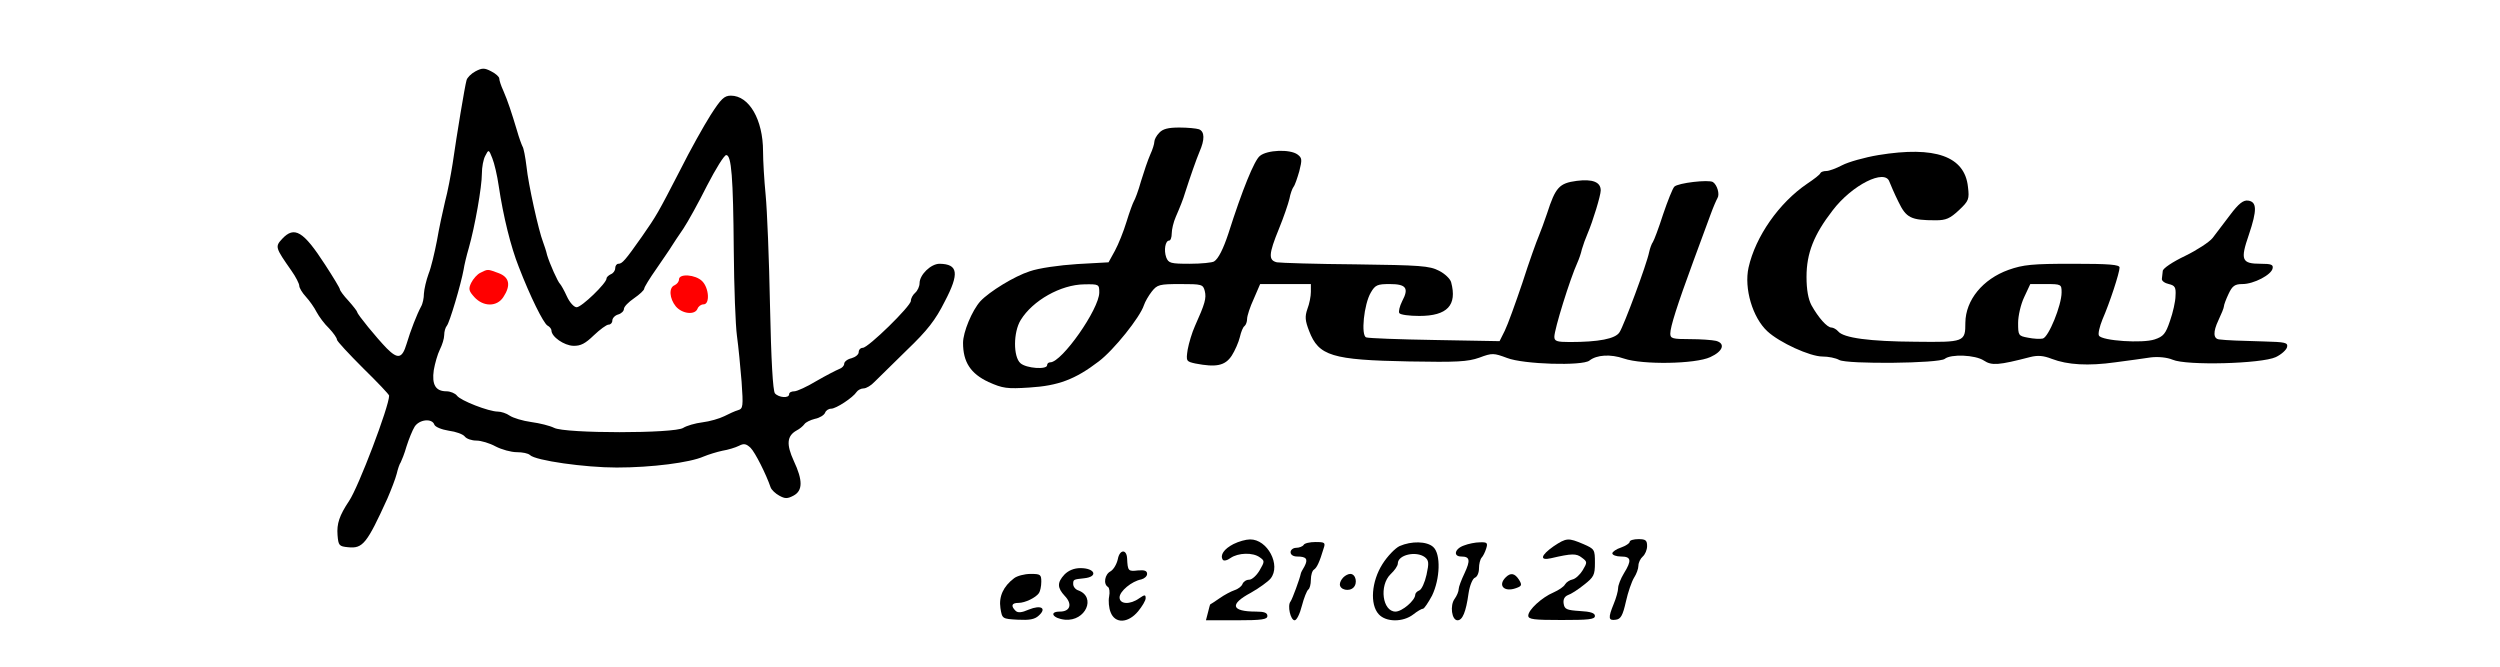
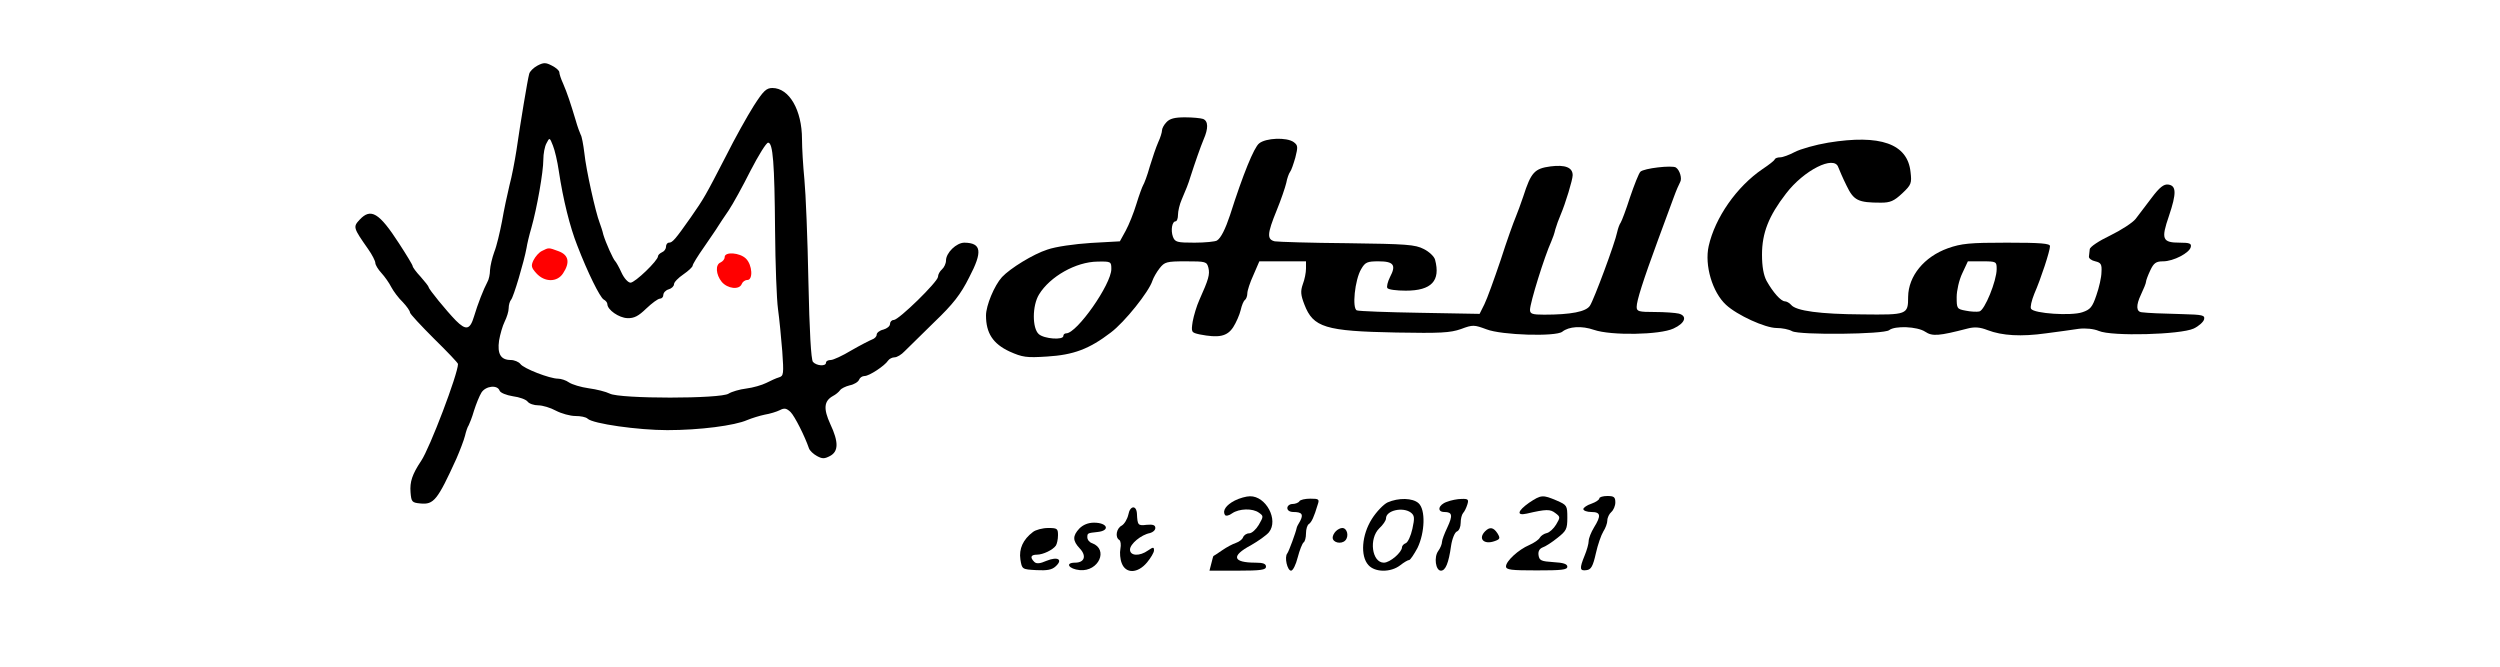
- <svg xmlns="http://www.w3.org/2000/svg" version="1.0" width="300px" height="80px" viewBox="300 320 200 230" preserveAspectRatio="xMidYMid meet">
+ <svg xmlns="http://www.w3.org/2000/svg" version="1.0" width="300px" height="80px" viewBox="300 320 200 250" preserveAspectRatio="xMidYMid meet">
  <g transform="translate(0,800) scale(0.1,-0.1)" fill="#000000" stroke="none">
    <path d="M1328 4554 c-15 -8 -29 -22 -31 -31 -6 -21 -33 -184 -48 -288 -6 -38 -17 -97 -26 -130 -8 -33 -21 -94 -28 -135 -8 -41 -20 -93 -29 -115 -8 -22 -15 -52 -16 -68 0 -15 -4 -35 -10 -45 -14 -26 -36 -82 -50 -129 -15 -50 -30 -53 -68 -15 -36 37 -102 118 -102 125 0 3 -14 21 -30 39 -17 18 -30 36 -30 40 0 4 -23 42 -51 85 -75 116 -106 134 -148 89 -25 -27 -24 -30 32 -110 15 -21 27 -45 27 -52 0 -7 10 -24 23 -38 12 -13 29 -37 37 -53 8 -15 27 -41 43 -56 15 -16 27 -33 27 -39 0 -5 41 -49 90 -98 50 -49 90 -91 90 -95 0 -37 -106 -316 -138 -363 -34 -51 -43 -79 -40 -118 3 -36 5 -39 37 -42 50 -5 64 12 135 168 13 30 28 69 32 85 4 17 10 35 14 40 3 6 13 30 20 55 8 25 20 55 28 68 16 25 60 30 68 7 3 -8 25 -17 50 -21 24 -3 49 -12 55 -20 6 -8 24 -14 40 -14 16 0 46 -9 66 -20 21 -11 54 -20 73 -20 20 0 40 -4 46 -10 19 -19 190 -43 299 -43 121 0 253 17 300 38 17 7 46 16 65 20 19 3 45 11 57 17 17 9 25 7 40 -7 16 -16 54 -92 69 -136 3 -9 17 -22 30 -29 20 -11 28 -11 49 0 32 17 33 52 1 120 -26 57 -24 86 10 105 10 5 22 15 27 22 4 6 20 14 36 18 16 3 32 13 35 21 3 8 12 14 21 14 17 0 75 38 88 58 4 6 15 12 24 12 9 0 26 10 38 23 12 12 62 61 111 109 71 68 99 104 131 168 51 97 46 129 -18 130 -30 0 -69 -38 -69 -67 0 -11 -7 -26 -15 -33 -8 -7 -15 -19 -15 -28 0 -18 -147 -162 -166 -162 -8 0 -14 -7 -14 -15 0 -8 -11 -17 -25 -21 -14 -3 -25 -12 -25 -19 0 -7 -8 -15 -17 -18 -10 -4 -45 -22 -78 -41 -33 -20 -68 -36 -77 -36 -10 0 -18 -4 -18 -10 0 -15 -36 -12 -49 3 -7 9 -13 113 -17 303 -3 159 -10 330 -15 381 -5 51 -9 119 -9 151 0 109 -48 192 -111 192 -23 0 -34 -11 -70 -67 -24 -38 -71 -122 -104 -188 -79 -153 -82 -158 -132 -230 -59 -84 -69 -95 -82 -95 -6 0 -11 -7 -11 -15 0 -9 -7 -18 -15 -21 -8 -4 -15 -10 -15 -15 0 -16 -86 -99 -103 -99 -9 0 -24 16 -34 38 -9 20 -20 39 -23 42 -8 7 -36 70 -45 100 -3 14 -10 34 -14 45 -15 38 -51 200 -57 260 -4 33 -10 65 -14 70 -3 6 -12 30 -19 55 -19 63 -31 100 -47 137 -8 17 -14 36 -14 42 0 6 -12 17 -28 25 -23 12 -31 12 -54 0z m80 -395 c16 -107 42 -211 69 -279 40 -104 85 -194 99 -203 8 -4 14 -12 14 -17 0 -22 44 -52 75 -53 26 -1 42 8 71 36 21 20 44 37 51 37 7 0 13 6 13 14 0 8 9 18 20 21 11 3 20 12 20 19 0 8 16 24 35 37 19 13 35 28 35 33 0 5 19 36 43 70 23 34 47 68 52 77 6 9 23 36 40 60 16 24 53 91 82 149 30 58 59 105 66 105 18 0 24 -76 26 -329 1 -126 6 -259 11 -295 5 -36 12 -108 16 -158 6 -85 5 -93 -12 -98 -11 -3 -32 -13 -48 -21 -16 -8 -50 -18 -75 -21 -25 -3 -55 -12 -66 -19 -28 -20 -409 -20 -446 0 -14 7 -49 16 -79 20 -29 4 -62 14 -74 22 -11 8 -30 14 -41 14 -31 0 -129 38 -141 55 -6 8 -23 15 -36 15 -38 0 -51 23 -44 73 4 23 13 55 21 71 8 16 15 38 15 50 0 12 4 26 9 32 9 9 49 144 58 194 2 14 10 48 18 75 21 74 45 210 45 256 0 22 5 50 12 62 11 22 12 22 24 -9 7 -17 17 -60 22 -95z" />
    <path fill="#FF0000" d="M1345 3859 c-11 -5 -25 -21 -32 -35 -10 -21 -8 -28 11 -49 31 -34 78 -34 100 0 27 41 21 69 -17 83 -38 14 -36 14 -62 1z" />
    <path fill="#FF0000" d="M2030 3836 c0 -8 -7 -16 -15 -20 -21 -8 -18 -46 4 -73 22 -26 66 -31 75 -8 3 8 12 15 21 15 22 0 19 56 -5 80 -23 23 -80 27 -80 6z" />
    <path d="M3687 4342 c-10 -10 -17 -24 -17 -31 0 -7 -6 -27 -14 -44 -8 -18 -22 -59 -32 -92 -9 -33 -21 -64 -25 -70 -3 -5 -15 -37 -25 -70 -10 -33 -28 -78 -40 -100 l-22 -40 -108 -6 c-62 -4 -133 -14 -164 -25 -53 -17 -139 -70 -170 -103 -29 -32 -60 -107 -60 -144 0 -66 26 -106 88 -135 49 -22 64 -24 141 -19 99 6 158 28 239 90 52 39 143 153 156 194 4 12 16 33 27 47 19 24 26 26 99 26 74 0 78 -1 84 -24 6 -25 1 -43 -34 -121 -10 -22 -21 -59 -25 -81 -6 -40 -5 -41 26 -48 72 -14 103 -8 126 27 11 17 24 47 28 64 4 18 11 35 16 38 5 4 9 15 9 25 0 10 10 41 23 69 l22 51 88 0 87 0 0 -27 c0 -15 -5 -41 -12 -59 -9 -26 -8 -40 6 -76 33 -86 78 -100 345 -105 165 -3 202 -1 242 13 45 17 50 16 96 -1 56 -22 260 -28 284 -9 25 20 73 23 119 7 64 -22 247 -19 298 5 44 20 53 47 20 56 -13 3 -53 6 -90 6 -60 0 -68 2 -68 19 0 23 23 96 80 251 23 63 50 135 59 160 9 25 20 50 24 57 8 13 -1 45 -16 55 -15 9 -120 -3 -133 -16 -6 -6 -23 -49 -39 -96 -15 -47 -31 -89 -35 -95 -4 -5 -10 -21 -13 -35 -8 -41 -87 -253 -102 -276 -14 -23 -72 -34 -172 -34 -44 0 -53 3 -53 18 0 26 54 200 80 257 5 11 12 31 15 45 4 14 13 39 20 55 18 42 45 131 45 148 0 29 -28 40 -83 33 -60 -8 -73 -22 -102 -112 -9 -27 -22 -62 -29 -79 -7 -16 -33 -88 -56 -160 -24 -71 -51 -146 -61 -166 l-18 -36 -223 4 c-123 2 -229 6 -237 9 -19 6 -8 115 16 155 15 26 23 29 65 29 57 0 67 -14 43 -59 -9 -18 -13 -36 -10 -41 3 -6 35 -10 69 -10 97 0 131 37 110 116 -3 12 -22 30 -42 40 -33 17 -64 19 -287 22 -137 1 -260 5 -272 7 -30 7 -29 28 7 116 16 39 32 86 36 103 3 17 10 36 14 41 5 6 13 30 20 54 10 40 10 46 -6 58 -26 19 -105 16 -130 -5 -19 -15 -60 -115 -109 -269 -17 -51 -34 -86 -49 -95 -6 -4 -44 -8 -84 -8 -66 0 -73 2 -81 22 -9 25 -3 58 10 58 5 0 9 11 9 25 0 13 6 39 14 57 14 32 26 62 32 83 17 53 39 116 50 142 18 41 18 69 -2 77 -9 3 -39 6 -68 6 -39 0 -57 -5 -69 -18z m-207 -551 c0 -57 -129 -241 -169 -241 -6 0 -11 -4 -11 -10 0 -16 -72 -11 -92 7 -25 22 -25 107 1 149 41 67 138 122 219 123 51 1 52 0 52 -28z" />
    <path d="M6168 4265 c-48 -8 -104 -24 -125 -35 -21 -11 -45 -20 -55 -20 -9 0 -18 -3 -20 -7 -1 -5 -22 -21 -46 -37 -97 -66 -178 -182 -202 -289 -16 -72 14 -173 65 -220 42 -39 147 -87 190 -87 20 0 46 -5 58 -12 28 -15 345 -12 364 4 21 17 105 14 135 -6 27 -18 51 -16 159 12 27 7 47 5 75 -6 55 -21 126 -25 219 -12 44 6 99 13 123 17 26 3 56 0 75 -8 48 -21 307 -14 356 9 19 9 37 25 39 35 3 15 -6 17 -80 19 -81 2 -131 4 -154 7 -21 2 -22 26 -3 66 10 21 19 43 19 48 0 5 7 24 16 43 13 28 22 34 48 34 39 0 100 32 104 54 3 13 -5 16 -41 16 -66 0 -71 13 -41 100 29 86 28 114 -3 118 -16 2 -32 -10 -62 -50 -22 -29 -49 -65 -60 -79 -11 -14 -54 -42 -95 -62 -42 -20 -77 -43 -77 -52 -1 -8 -2 -20 -3 -27 -1 -7 10 -15 24 -18 21 -5 25 -11 23 -41 0 -18 -9 -58 -19 -86 -15 -45 -23 -54 -53 -64 -41 -14 -181 -5 -192 13 -4 6 2 31 12 56 25 57 59 161 59 179 0 10 -34 13 -162 13 -139 0 -170 -3 -221 -21 -89 -32 -148 -104 -149 -182 0 -67 -3 -68 -172 -66 -158 1 -249 13 -267 36 -6 7 -17 13 -23 13 -15 0 -45 34 -69 77 -11 21 -17 53 -17 98 0 81 25 145 90 229 67 88 181 145 196 99 4 -10 17 -41 31 -69 27 -56 43 -64 129 -64 35 0 49 6 80 35 34 32 36 38 31 80 -11 106 -113 142 -309 110z m632 -474 c0 -44 -45 -155 -65 -159 -9 -2 -32 -1 -51 3 -33 6 -34 8 -34 51 0 24 9 64 21 89 l21 45 54 0 c53 0 54 -1 54 -29z" />
    <path d="M3943 2923 c-33 -17 -47 -38 -37 -54 3 -5 15 -3 27 6 26 18 77 20 101 2 17 -12 17 -14 -1 -45 -10 -17 -26 -32 -36 -32 -10 0 -20 -7 -23 -15 -3 -8 -15 -17 -27 -21 -12 -4 -35 -16 -52 -28 -16 -11 -31 -21 -32 -21 -1 0 -4 -12 -8 -28 l-7 -27 106 0 c88 0 106 3 106 15 0 11 -11 15 -39 15 -86 0 -93 25 -18 65 28 16 59 38 68 49 37 46 -11 136 -71 135 -14 0 -39 -7 -57 -16z" />
    <path d="M5047 2915 c-44 -31 -49 -50 -9 -41 73 17 88 17 107 2 19 -14 19 -16 3 -43 -9 -15 -25 -30 -35 -32 -10 -2 -22 -10 -26 -17 -4 -8 -22 -20 -40 -28 -40 -17 -87 -60 -87 -80 0 -13 20 -15 115 -15 93 0 115 2 115 14 0 10 -15 15 -52 17 -46 3 -53 6 -56 26 -2 14 3 24 15 29 10 3 35 19 56 36 33 26 37 33 37 75 0 46 -1 48 -40 65 -52 22 -58 22 -103 -8z" />
    <path d="M5310 2931 c0 -5 -13 -14 -30 -20 -16 -5 -30 -15 -30 -20 0 -6 14 -11 30 -11 35 0 38 -13 10 -58 -11 -18 -20 -41 -20 -51 0 -10 -7 -35 -15 -54 -20 -49 -19 -59 7 -55 17 2 24 14 35 63 7 32 20 69 28 82 8 12 15 31 15 41 0 11 7 25 15 32 8 7 15 23 15 36 0 20 -5 24 -30 24 -16 0 -30 -4 -30 -9z" />
    <path d="M4185 2920 c-3 -5 -15 -10 -26 -10 -10 0 -19 -7 -19 -15 0 -9 9 -15 23 -15 32 0 38 -9 25 -34 -7 -11 -13 -23 -13 -26 -3 -16 -29 -87 -35 -95 -12 -14 0 -65 14 -65 7 0 18 22 25 50 7 27 17 52 22 56 5 3 9 18 9 34 0 16 5 32 11 35 10 7 19 26 33 73 7 20 4 22 -28 22 -19 0 -38 -4 -41 -10z" />
    <path d="M4516 2916 c-15 -7 -42 -35 -59 -62 -38 -60 -44 -139 -13 -173 25 -28 84 -28 119 -1 14 11 29 20 34 20 4 0 18 21 31 45 28 58 31 144 4 168 -22 20 -75 21 -116 3z m87 -38 c14 -11 15 -20 6 -61 -6 -27 -17 -51 -25 -54 -8 -3 -14 -10 -14 -15 0 -19 -45 -58 -68 -58 -45 0 -57 90 -17 129 14 13 25 29 25 37 0 30 63 44 93 22z" />
    <path d="M4738 2918 c-32 -11 -38 -38 -9 -38 30 0 32 -13 11 -58 -11 -23 -20 -47 -20 -54 0 -8 -6 -23 -14 -34 -17 -23 -10 -74 10 -74 17 0 29 28 38 93 4 27 14 51 22 54 8 3 14 17 14 32 0 15 4 31 9 37 5 5 12 19 16 32 6 19 3 22 -22 21 -15 0 -40 -5 -55 -11z" />
    <path d="M3544 2871 c-4 -18 -15 -36 -25 -42 -20 -10 -26 -44 -9 -54 5 -3 7 -18 4 -33 -3 -15 -1 -39 5 -54 15 -40 60 -39 95 3 14 17 26 37 26 45 0 13 -3 13 -22 0 -32 -23 -68 -21 -68 3 0 21 42 56 75 62 11 3 20 11 20 19 0 11 -9 14 -32 12 -33 -4 -35 -2 -37 42 -2 33 -26 30 -32 -3z" />
    <path d="M3360 2818 c-26 -28 -25 -46 1 -74 27 -28 19 -54 -17 -54 -39 0 -24 -24 18 -28 71 -6 108 78 46 101 -10 3 -18 13 -18 22 0 16 1 16 38 20 49 5 38 35 -13 35 -22 0 -41 -8 -55 -22z" />
    <path d="M3186 2805 c-37 -28 -53 -63 -47 -103 6 -37 6 -37 60 -40 40 -2 58 1 72 14 29 26 8 38 -34 21 -25 -11 -38 -12 -46 -4 -17 17 -13 27 10 27 23 0 60 18 71 34 4 6 8 23 8 39 0 25 -3 27 -37 27 -21 0 -47 -7 -57 -15z" />
    <path d="M4322 2808 c-7 -7 -12 -17 -12 -24 0 -19 32 -26 47 -11 15 15 8 47 -11 47 -7 0 -17 -5 -24 -12z" />
    <path d="M4882 2808 c-28 -28 -5 -52 36 -37 20 7 21 11 10 29 -15 23 -29 25 -46 8z" />
  </g>
</svg>
